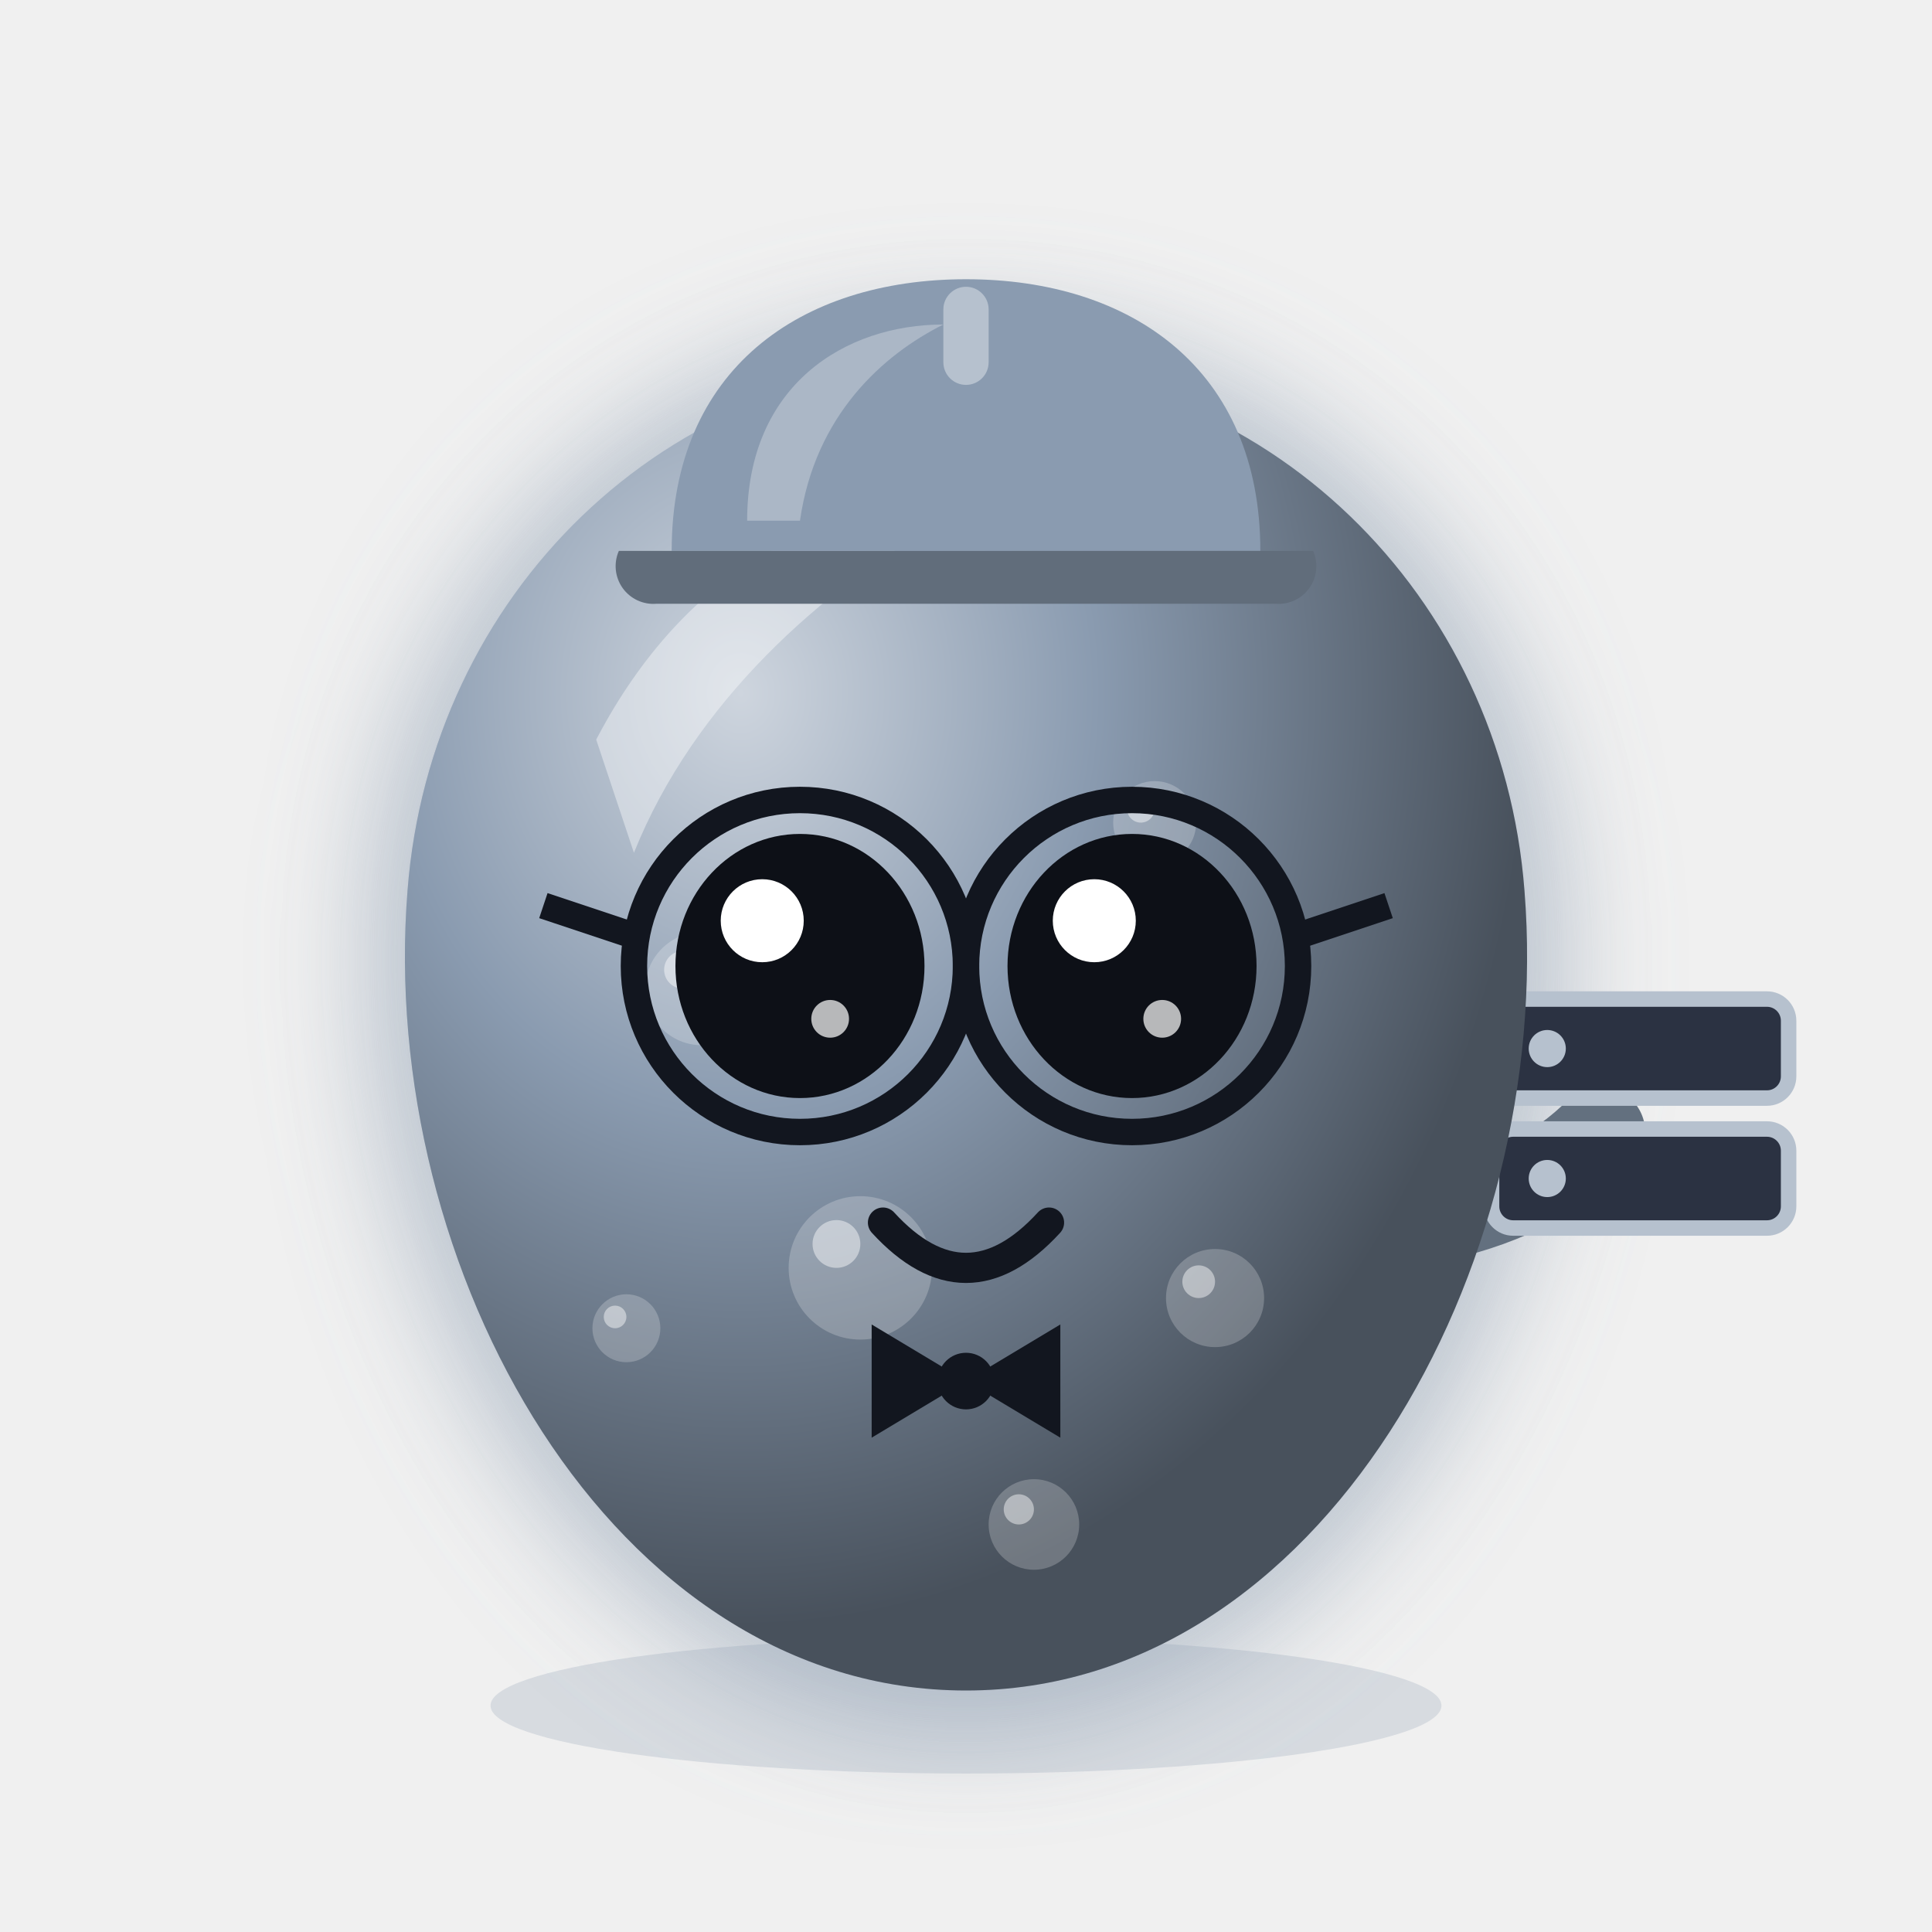
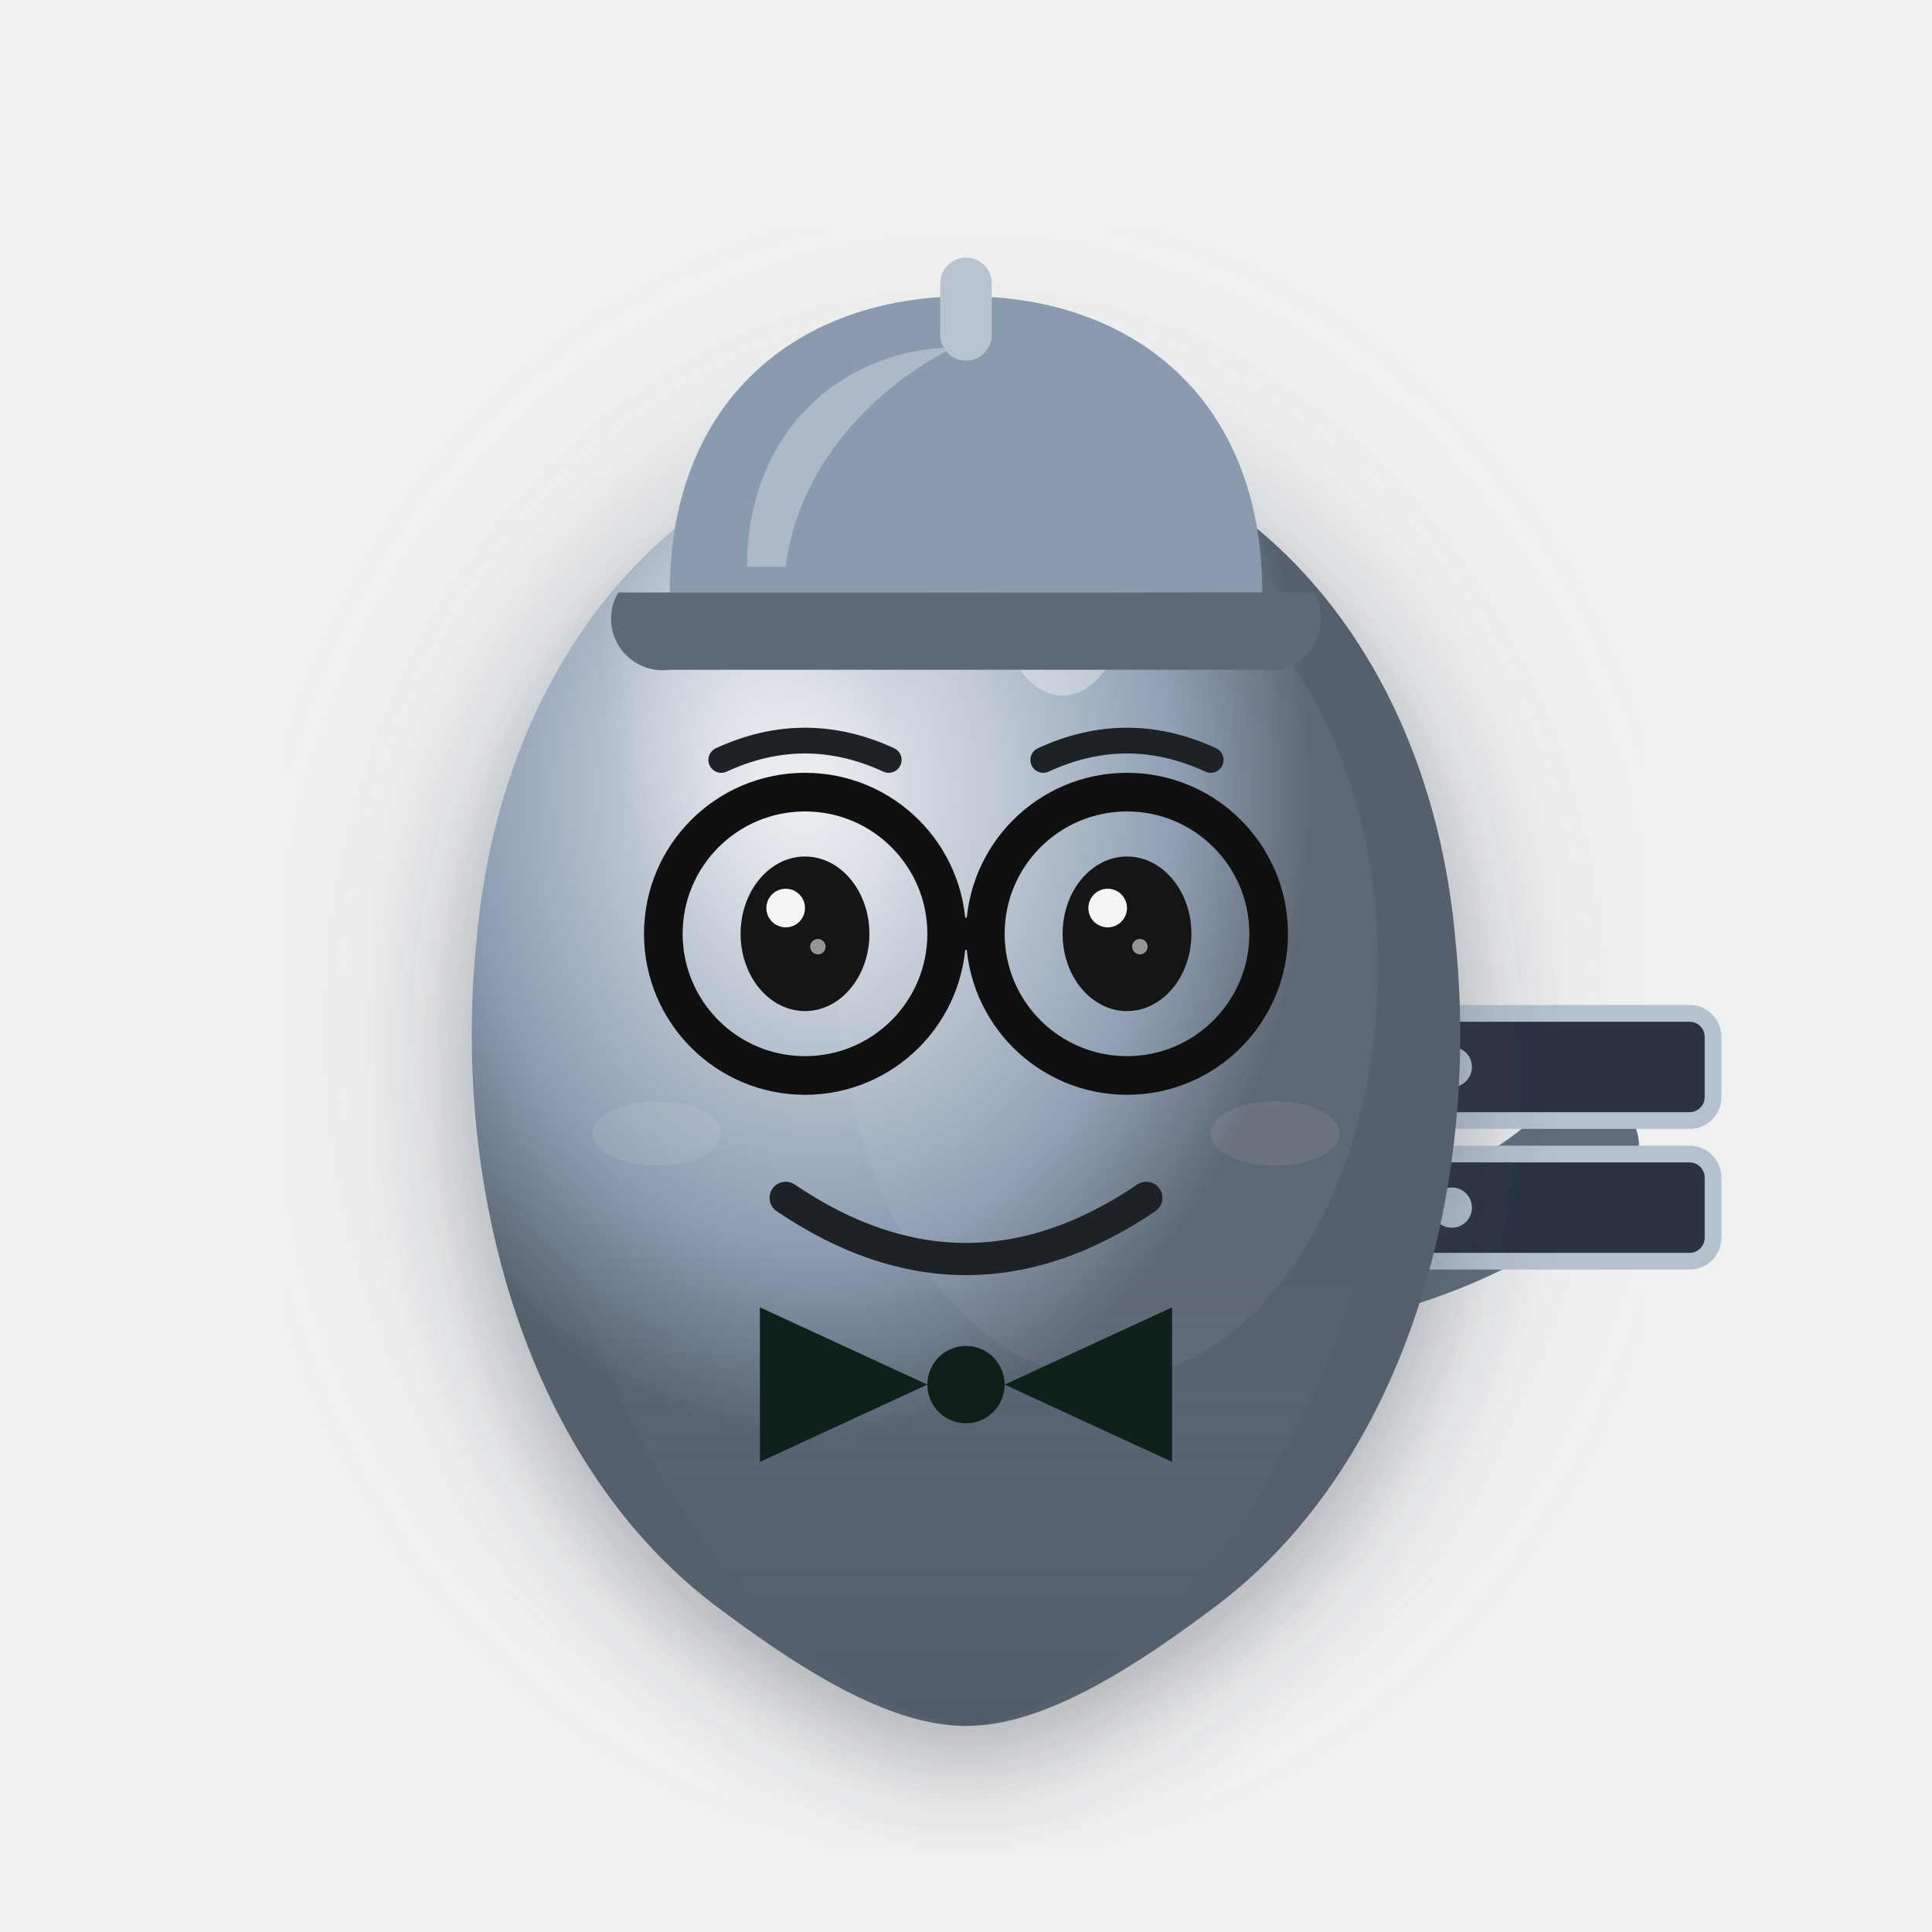
- <svg xmlns="http://www.w3.org/2000/svg" width="512" height="512" viewBox="0 0 512 512" role="img" aria-label="VPS-аджията">
+ <svg xmlns="http://www.w3.org/2000/svg" width="300" height="300" viewBox="0 0 300 300" role="img" aria-label="VPS-аджията">
  <defs>
-     <radialGradient id="body-vps-adjiyata" cx="30%" cy="25%" r="70%">
-       <stop offset="0%" stop-color="#ced5de" />
-       <stop offset="45%" stop-color="#8a9bb0" />
-       <stop offset="100%" stop-color="#48515c" />
+     <radialGradient id="body-vps-adjiyata" cx="35%" cy="28%">
+       <stop offset="0%" stop-color="#e5e9ee" />
+       <stop offset="35%" stop-color="#bfc8d4" />
+       <stop offset="72%" stop-color="#8a9bb0" />
+       <stop offset="100%" stop-color="#56606d" />
    </radialGradient>
-     <filter id="glow-vps-adjiyata" x="-50%" y="-50%" width="200%" height="200%">
-       <feGaussianBlur stdDeviation="18" result="blur" />
-       <feMerge>
-         <feMergeNode in="blur" />
-         <feMergeNode in="blur" />
-         <feMergeNode in="SourceGraphic" />
-       </feMerge>
+     <radialGradient id="inner-vps-adjiyata">
+       <stop offset="0%" stop-color="#ffffff" stop-opacity=".9" />
+       <stop offset="100%" stop-color="#ffffff" stop-opacity="0" />
+     </radialGradient>
+     <linearGradient id="bottom-vps-adjiyata" x1="0%" y1="0%" x2="0%" y2="100%">
+       <stop offset="0%" stop-color="#8a9bb0" stop-opacity="0" />
+       <stop offset="100%" stop-color="#454e58" />
+     </linearGradient>
+     <filter id="soft-vps-adjiyata">
+       <feGaussianBlur stdDeviation="12" />
+     </filter>
+     <filter id="shadow-vps-adjiyata">
+       <feDropShadow dx="0" dy="6" stdDeviation="8" flood-color="#3e464f" flood-opacity=".35" />
    </filter>
  </defs>
-   <path d="M256 96 C336 96 398 158 404 236 C412 336 350 448 256 448 C162 448 100 336 108 236 C114 158 176 96 256 96Z" fill="#8a9bb0" filter="url(#glow-vps-adjiyata)" opacity=".55" />
-   <ellipse cx="256" cy="452" rx="126" ry="18" fill="#8a9bb0" opacity=".25" />
-   <path d="M382 322 q26 -6 42 -22" fill="none" stroke="#63707f" stroke-width="24" stroke-linecap="round" />
-   <g transform="translate(392,250) scale(.82)">
-     <rect x="4" y="18" width="96" height="32" rx="7" fill="#2b3242" stroke="#b6c1ce" stroke-width="5" />
-     <rect x="4" y="60" width="96" height="32" rx="7" fill="#2b3242" stroke="#b6c1ce" stroke-width="5" />
-     <circle cx="22" cy="34" r="6" fill="#b6c1ce" />
-     <circle cx="22" cy="76" r="6" fill="#b6c1ce" />
-   </g>
-   <path d="M256 96 C336 96 398 158 404 236 C412 336 350 448 256 448 C162 448 100 336 108 236 C114 158 176 96 256 96Z" fill="url(#body-vps-adjiyata)" />
-   <path d="M158 196 C182 150 220 132 250 138 C218 156 184 186 168 226Z" fill="#ffffff" opacity=".4" />
-   <circle cx="186" cy="262" r="15" fill="#ffffff" opacity=".22" />
-   <circle cx="181" cy="257" r="5" fill="#ffffff" opacity=".45" />
-   <circle cx="306" cy="218" r="11" fill="#ffffff" opacity=".22" />
-   <circle cx="302.333" cy="214.333" r="3.667" fill="#ffffff" opacity=".45" />
-   <circle cx="228" cy="336" r="19" fill="#ffffff" opacity=".22" />
-   <circle cx="221.667" cy="329.667" r="6.333" fill="#ffffff" opacity=".45" />
-   <circle cx="322" cy="344" r="13" fill="#ffffff" opacity=".22" />
-   <circle cx="317.667" cy="339.667" r="4.333" fill="#ffffff" opacity=".45" />
-   <circle cx="166" cy="352" r="9" fill="#ffffff" opacity=".22" />
-   <circle cx="163" cy="349" r="3" fill="#ffffff" opacity=".45" />
-   <circle cx="274" cy="404" r="12" fill="#ffffff" opacity=".22" />
-   <circle cx="270" cy="400" r="4" fill="#ffffff" opacity=".45" />
-   <ellipse cx="212" cy="256" rx="33" ry="35" fill="#0d1017" />
-   <ellipse cx="300" cy="256" rx="33" ry="35" fill="#0d1017" />
-   <circle cx="202" cy="244" r="11" fill="#ffffff" />
-   <circle cx="290" cy="244" r="11" fill="#ffffff" />
-   <circle cx="220" cy="270" r="5" fill="#ffffff" opacity=".7" />
-   <circle cx="308" cy="270" r="5" fill="#ffffff" opacity=".7" />
-   <g fill="none" stroke="#12161f" stroke-width="7">
-     <circle cx="212" cy="256" r="44" />
-     <circle cx="300" cy="256" r="44" />
-     <path d="M256 256 h0" />
-     <path d="M168 248 l-24 -8" />
-     <path d="M344 248 l24 -8" />
-   </g>
-   <path d="M234 324 q22 24 44 0" fill="none" stroke="#12161f" stroke-width="8" stroke-linecap="round" />
-   <path d="M256 366 l-25 -15 v30Z M256 366 l25 -15 v30Z" fill="#12161f" />
-   <circle cx="256" cy="366" r="7.5" fill="#12161f" />
-   <g transform="translate(256,132)">
-     <path d="M-78 14 C-78 -34 -44 -58 0 -58 C44 -58 78 -34 78 14Z" fill="#8a9bb0" />
-     <path d="M-58 6 C-58 -30 -32 -46 -6 -46 C-22 -38 -40 -22 -44 6Z" fill="#ffffff" opacity=".28" />
-     <path d="M-92 14 h184 a10 10 0 0 1-10 14 h-164 a10 10 0 0 1-10-14Z" fill="#616d7b" />
-     <rect x="-6" y="-56" width="12" height="26" rx="6" fill="#b6c1ce" />
+   <style>
+     .float{animation:mascotFloat 5s ease-in-out infinite;transform-origin:150px 170px}
+     .halo{animation:haloPulse 3s ease-in-out infinite;transform-origin:150px 160px}
+     .eye{animation:blink 5s infinite;transform-origin:center}
+     @keyframes mascotFloat{
+       0%,100%{transform:translateY(0) rotate(-1deg)}
+       25%{transform:translateY(-4px) rotate(.6deg)}
+       50%{transform:translateY(-8px) rotate(1deg)}
+       75%{transform:translateY(-4px) rotate(-.6deg)}}
+     @keyframes haloPulse{0%,100%{opacity:.35;transform:scale(.92)}50%{opacity:.8;transform:scale(1.06)}}
+     @keyframes blink{0%,47%{transform:scaleY(1)}49%,51%{transform:scaleY(.08)}53%,100%{transform:scaleY(1)}}
+     @media (prefers-reduced-motion:reduce){.float,.halo,.eye{animation:none}}
+   </style>
+   <ellipse class="halo" cx="150" cy="160" rx="88" ry="104" fill="#8a9bb0" opacity=".18" filter="url(#soft-vps-adjiyata)" />
+   <g class="float">
+     <path d="M212 196 q22 -6 34 -18" fill="none" stroke="#616d7b" stroke-width="17" stroke-linecap="round" />
+     <g transform="translate(214,148) scale(.52)">
+       <rect x="4" y="18" width="96" height="32" rx="7" fill="#2b3242" stroke="#b6c1ce" stroke-width="5" />
+       <rect x="4" y="60" width="96" height="32" rx="7" fill="#2b3242" stroke="#b6c1ce" stroke-width="5" />
+       <circle cx="22" cy="34" r="6" fill="#b6c1ce" />
+       <circle cx="22" cy="76" r="6" fill="#b6c1ce" />
+     </g>
+     <path filter="url(#shadow-vps-adjiyata)" fill="url(#body-vps-adjiyata)" d="M150 66 C108 66 78 100 74 146 C70 185 82 228 112 250 C128 262 140 268 150 268 C160 268 172 262 188 250 C218 228 230 185 226 146 C222 100 192 66 150 66Z" />
+     <path opacity=".28" fill="url(#bottom-vps-adjiyata)" d="M88 195 C104 246 132 266 150 268 C168 266 196 246 212 195Z" />
+     <ellipse cx="118" cy="118" rx="22" ry="42" fill="url(#inner-vps-adjiyata)" opacity=".45" transform="rotate(-18 118 118)" />
+     <ellipse cx="165" cy="92" rx="10" ry="16" fill="#ffffff" opacity=".35" />
+     <ellipse cx="172" cy="150" rx="42" ry="64" fill="#ffffff" opacity=".05" />
+     <ellipse cx="102" cy="176" rx="10" ry="5" fill="#ffffff" opacity=".08" />
+     <ellipse cx="198" cy="176" rx="10" ry="5" fill="#ffffff" opacity=".08" />
+     <g class="eye">
+       <ellipse cx="125" cy="145" rx="10" ry="12" fill="#151515" />
+       <circle cx="122" cy="141" r="3" fill="#ffffff" opacity=".95" />
+       <circle cx="127" cy="147" r="1.2" fill="#ffffff" opacity=".55" />
+     </g>
+     <g class="eye">
+       <ellipse cx="175" cy="145" rx="10" ry="12" fill="#151515" />
+       <circle cx="172" cy="141" r="3" fill="#ffffff" opacity=".95" />
+       <circle cx="177" cy="147" r="1.2" fill="#ffffff" opacity=".55" />
+     </g>
+     <g class="glasses" fill="none" stroke="#101010" stroke-width="6">
+       <circle cx="125" cy="145" r="22" />
+       <circle cx="175" cy="145" r="22" />
+       <path d="M147 145 h6" stroke-width="5" />
+     </g>
+     <path d="M112 118 Q125 112 138 118" stroke="#1e2227" stroke-width="4" stroke-linecap="round" fill="none" />
+     <path d="M162 118 Q175 112 188 118" stroke="#1e2227" stroke-width="4" stroke-linecap="round" fill="none" />
+     <path d="M122 186 Q150 205 178 186" stroke="#1e2227" stroke-width="5" stroke-linecap="round" fill="none" />
+     <polygon points="144,215 118,203 118,227" fill="#10201a" />
+     <polygon points="156,215 182,203 182,227" fill="#10201a" />
+     <circle cx="150" cy="215" r="6" fill="#0F1E17" />
+     <g class="hat">
+       <path d="M104 92 C104 62 124 46 150 46 C176 46 196 62 196 92Z" fill="#8a9bb0" />
+       <path d="M116 88 C116 66 132 54 148 54 C136 60 124 72 122 88Z" fill="#ffffff" opacity=".3" />
+       <path d="M96 92 h108 a8 8 0 0 1-8 12 h-92 a8 8 0 0 1-8-12Z" fill="#5e6978" />
+       <rect x="146" y="40" width="8" height="16" rx="4" fill="#b9c3d0" />
+     </g>
  </g>
</svg>
